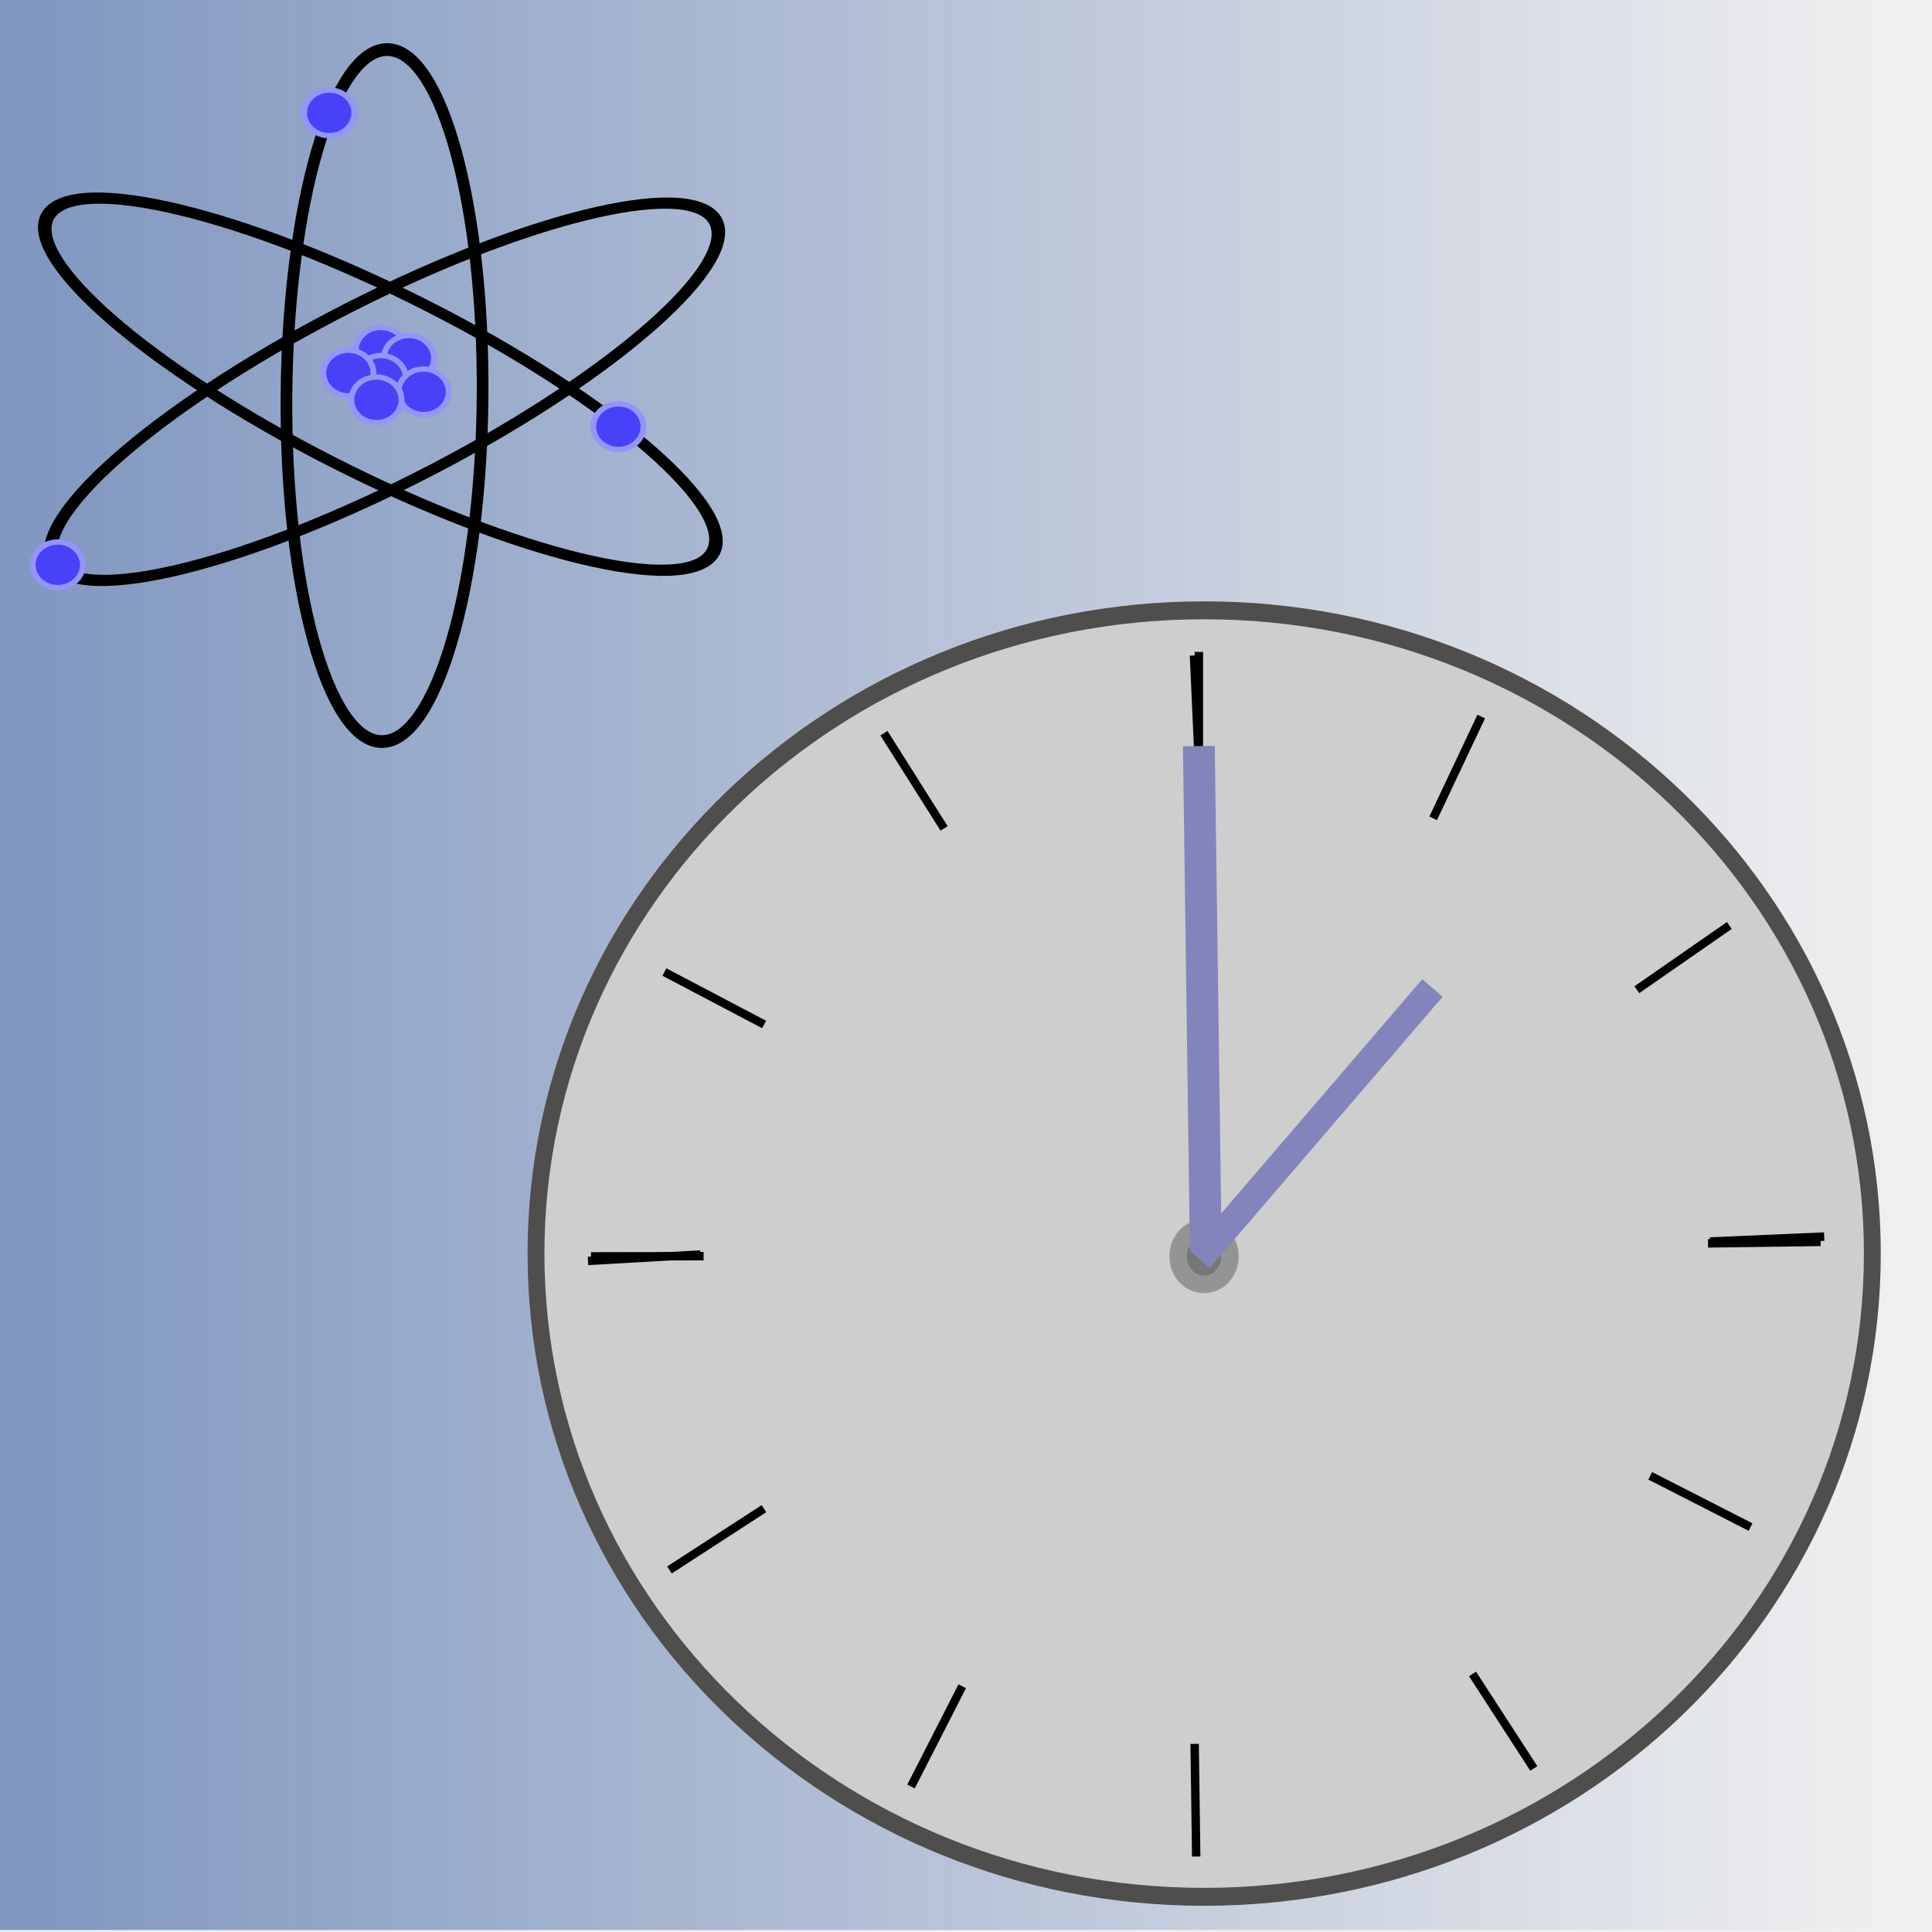
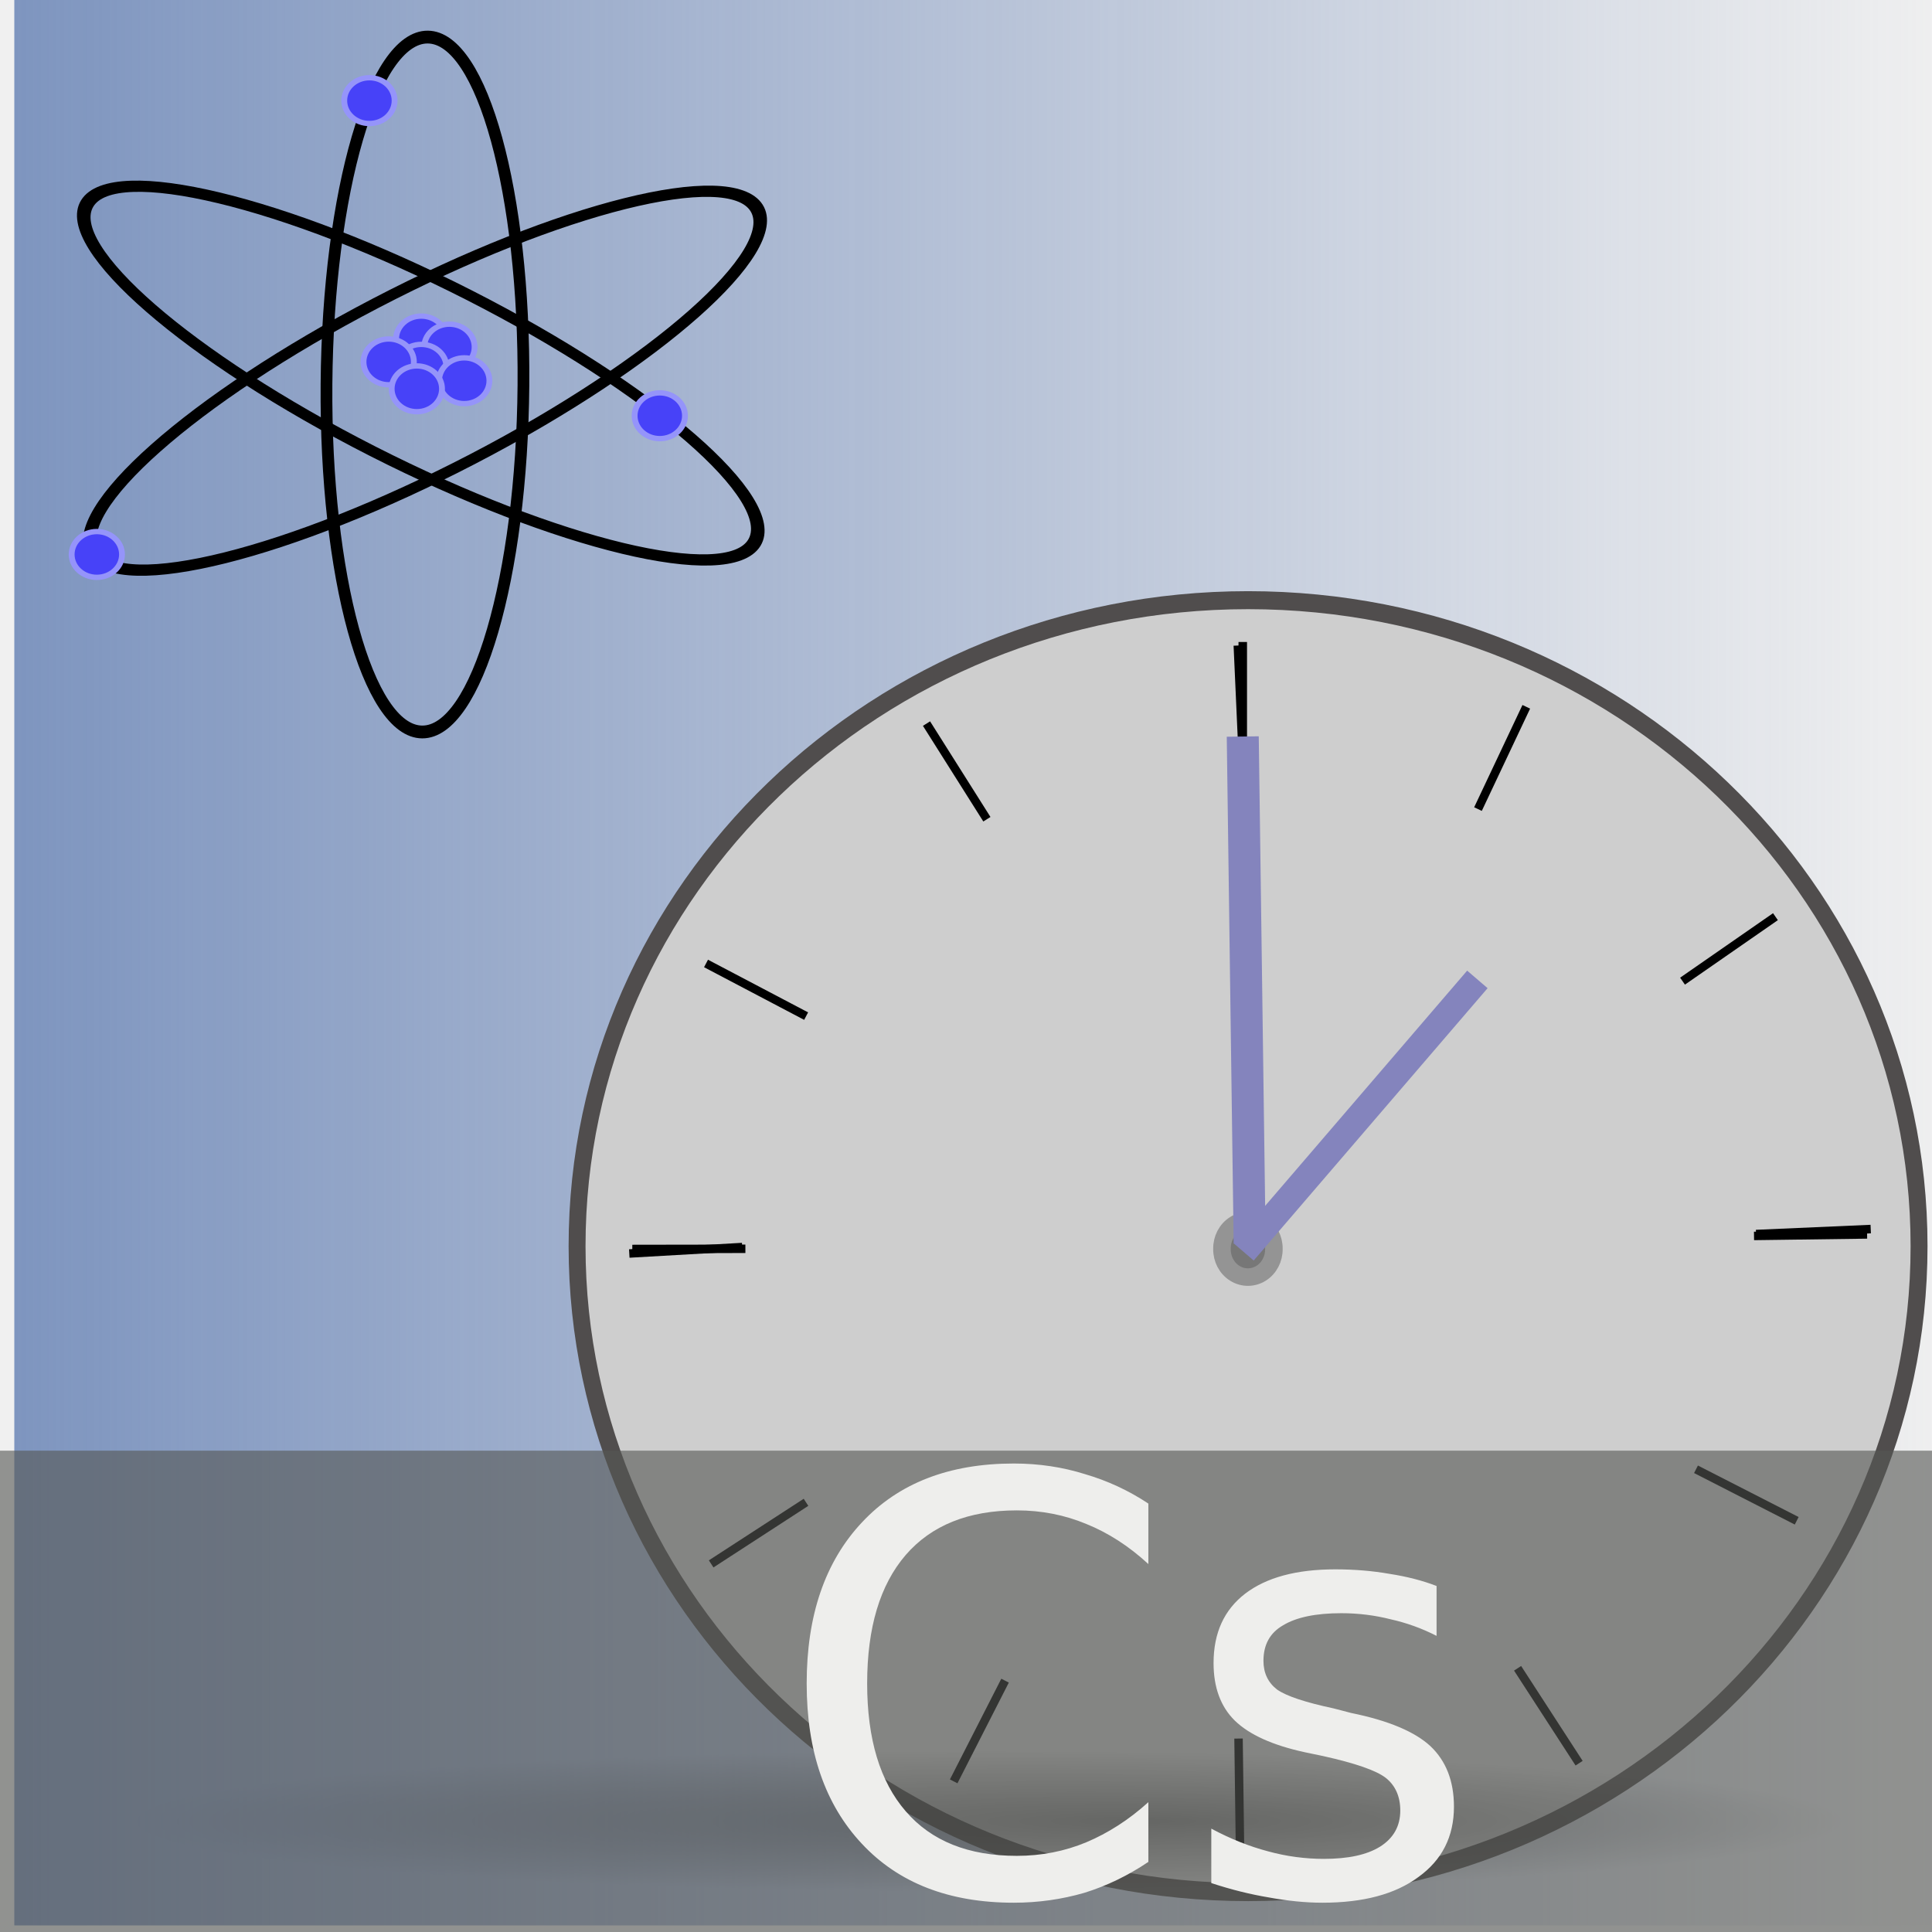
- <svg xmlns="http://www.w3.org/2000/svg" xmlns:xlink="http://www.w3.org/1999/xlink" width="40" height="40" id="svg2" version="1.0">
-   <defs id="defs4">
+ <svg xmlns="http://www.w3.org/2000/svg" xmlns:xlink="http://www.w3.org/1999/xlink" width="32px" height="32px" id="svg5151">
+   <defs id="defs5153">
    <linearGradient id="linearGradient18178">
      <stop style="stop-color:#7e95bf;stop-opacity:1;" offset="0" id="stop18180" />
      <stop style="stop-color:#7e95bf;stop-opacity:0;" offset="1" id="stop18182" />
    </linearGradient>
-     <linearGradient id="linearGradient3960">
-       <stop style="stop-color:#3224e0;stop-opacity:1;" offset="0" id="stop3962" />
-       <stop id="stop3968" offset="1" style="stop-color:#ffffff;stop-opacity:0.498;" />
-       <stop style="stop-color:#1200fd;stop-opacity:0.247;" offset="1" id="stop3970" />
-       <stop style="stop-color:#3224e0;stop-opacity:0;" offset="1" id="stop3964" />
+     <linearGradient xlink:href="#linearGradient18178" id="linearGradient18186" x1="-0.505" y1="99.995" x2="200.01" y2="99.995" gradientUnits="userSpaceOnUse" gradientTransform="matrix(0.1605415,0,0,0.1605415,0.3181536,-0.2172105)" />
+     <linearGradient id="linearGradient3291">
+       <stop style="stop-color:#000000;stop-opacity:1" offset="0" id="stop3293" />
+       <stop style="stop-color:#000000;stop-opacity:0" offset="1" id="stop3295" />
    </linearGradient>
-     <linearGradient xlink:href="#linearGradient18178" id="linearGradient18186" x1="-0.505" y1="99.995" x2="200.01" y2="99.995" gradientUnits="userSpaceOnUse" gradientTransform="matrix(0.199833,0,0,0.199833,-0.404146,-8.164974e-3)" />
+     <radialGradient cx="63.912" cy="115.709" r="63.912" fx="75.858" fy="115.709" id="radialGradient2595" xlink:href="#linearGradient3291" gradientUnits="userSpaceOnUse" gradientTransform="matrix(1,0,0,0.197802,0,92.82166)" />
  </defs>
  <g id="layer1">
-     <rect style="opacity:1;fill:url(#linearGradient18186);fill-opacity:1;fill-rule:evenodd;stroke:none;stroke-width:3.3;stroke-linecap:round;stroke-linejoin:round;stroke-miterlimit:4;stroke-dasharray:none;stroke-opacity:1" id="rect17303" width="40.07" height="39.969" x="-0.505" y="-0.01" />
-     <path style="opacity:1;fill:none;fill-opacity:1;fill-rule:evenodd;stroke:black;stroke-width:2;stroke-linecap:round;stroke-linejoin:round;stroke-miterlimit:4;stroke-dasharray:none;stroke-opacity:1" id="path18188" d="M 77.143 99.286 A 16.786 54.286 0 1 1  43.571,99.286 A 16.786 54.286 0 1 1  77.143 99.286 z" transform="matrix(5.907578e-2,-9.593475e-2,0.126669,6.445588e-2,-8.267192,7.345108)" />
-     <path style="opacity:1;fill:none;fill-opacity:1;fill-rule:evenodd;stroke:black;stroke-width:2;stroke-linecap:round;stroke-linejoin:round;stroke-miterlimit:4;stroke-dasharray:none;stroke-opacity:1" id="path18190" d="M 77.143 99.286 A 16.786 54.286 0 1 1  43.571,99.286 A 16.786 54.286 0 1 1  77.143 99.286 z" transform="matrix(6.013529e-2,9.5389e-2,-0.125949,6.561192e-2,16.83669,-4.160384)" />
-     <path style="opacity:1;fill:none;fill-opacity:1;fill-rule:evenodd;stroke:black;stroke-width:2;stroke-linecap:round;stroke-linejoin:round;stroke-miterlimit:4;stroke-dasharray:none;stroke-opacity:1" id="path18192" d="M 77.143 99.286 A 16.786 54.286 0 1 1  43.571,99.286 A 16.786 54.286 0 1 1  77.143 99.286 z" transform="matrix(0.120941,8.04449e-4,-1.062064e-3,0.131956,0.76707,-4.959982)" />
-     <path style="opacity:1;fill:#4742f8;fill-opacity:1;fill-rule:evenodd;stroke:#9594fa;stroke-width:1;stroke-linecap:round;stroke-linejoin:round;stroke-miterlimit:4;stroke-dasharray:none;stroke-opacity:1" id="path18194" d="M 103.288 95.702 A 4.293 4.293 0 1 1  94.702,95.702 A 4.293 4.293 0 1 1  103.288 95.702 z" transform="matrix(0.120945,0,0,0.109943,-4.087788,-3.270766)" />
-     <path style="opacity:1;fill:#4742f8;fill-opacity:1;fill-rule:evenodd;stroke:#9594fa;stroke-width:1;stroke-linecap:round;stroke-linejoin:round;stroke-miterlimit:4;stroke-dasharray:none;stroke-opacity:1" id="path18196" d="M 103.288 95.702 A 4.293 4.293 0 1 1  94.702,95.702 A 4.293 4.293 0 1 1  103.288 95.702 z" transform="matrix(0.120945,0,0,0.109943,-3.507493,-3.104177)" />
-     <path style="opacity:1;fill:#4742f8;fill-opacity:1;fill-rule:evenodd;stroke:#9594fa;stroke-width:1;stroke-linecap:round;stroke-linejoin:round;stroke-miterlimit:4;stroke-dasharray:none;stroke-opacity:1" id="path18198" d="M 103.288 95.702 A 4.293 4.293 0 1 1  94.702,95.702 A 4.293 4.293 0 1 1  103.288 95.702 z" transform="matrix(0.120945,0,0,0.109943,-4.087788,-2.687708)" />
-     <path style="opacity:1;fill:#4742f8;fill-opacity:1;fill-rule:evenodd;stroke:#9594fa;stroke-width:1;stroke-linecap:round;stroke-linejoin:round;stroke-miterlimit:4;stroke-dasharray:none;stroke-opacity:1" id="path18200" d="M 103.288 95.702 A 4.293 4.293 0 1 1  94.702,95.702 A 4.293 4.293 0 1 1  103.288 95.702 z" transform="matrix(0.120945,0,0,0.109943,-4.759726,-2.798766)" />
-     <path style="opacity:1;fill:#4742f8;fill-opacity:1;fill-rule:evenodd;stroke:#9594fa;stroke-width:1;stroke-linecap:round;stroke-linejoin:round;stroke-miterlimit:4;stroke-dasharray:none;stroke-opacity:1" id="path18202" d="M 103.288 95.702 A 4.293 4.293 0 1 1  94.702,95.702 A 4.293 4.293 0 1 1  103.288 95.702 z" transform="matrix(0.120945,0,0,0.109943,-3.202049,-2.410062)" />
-     <path style="opacity:1;fill:#4742f8;fill-opacity:1;fill-rule:evenodd;stroke:#9594fa;stroke-width:1;stroke-linecap:round;stroke-linejoin:round;stroke-miterlimit:4;stroke-dasharray:none;stroke-opacity:1" id="path18204" d="M 103.288 95.702 A 4.293 4.293 0 1 1  94.702,95.702 A 4.293 4.293 0 1 1  103.288 95.702 z" transform="matrix(0.120945,0,0,0.109943,-4.179431,-2.243473)" />
-     <path style="opacity:1;fill:#4742f8;fill-opacity:1;fill-rule:evenodd;stroke:#9594fa;stroke-width:1;stroke-linecap:round;stroke-linejoin:round;stroke-miterlimit:4;stroke-dasharray:none;stroke-opacity:1" id="path18206" d="M 103.288 95.702 A 4.293 4.293 0 1 1  94.702,95.702 A 4.293 4.293 0 1 1  103.288 95.702 z" transform="matrix(0.120945,0,0,0.109943,-10.77678,1.171579)" />
-     <path style="opacity:1;fill:#4742f8;fill-opacity:1;fill-rule:evenodd;stroke:#9594fa;stroke-width:1;stroke-linecap:round;stroke-linejoin:round;stroke-miterlimit:4;stroke-dasharray:none;stroke-opacity:1" id="path18208" d="M 103.288 95.702 A 4.293 4.293 0 1 1  94.702,95.702 A 4.293 4.293 0 1 1  103.288 95.702 z" transform="matrix(0.120945,0,0,0.109943,0.829658,-1.688177)" />
-     <path style="opacity:1;fill:#4742f8;fill-opacity:1;fill-rule:evenodd;stroke:#9594fa;stroke-width:1;stroke-linecap:round;stroke-linejoin:round;stroke-miterlimit:4;stroke-dasharray:none;stroke-opacity:1" id="path18210" d="M 103.288 95.702 A 4.293 4.293 0 1 1  94.702,95.702 A 4.293 4.293 0 1 1  103.288 95.702 z" transform="matrix(0.120945,0,0,0.109943,-5.156794,-8.185113)" />
-     <path style="opacity:1;fill:#cecece;fill-opacity:1;fill-rule:evenodd;stroke:#504d4d;stroke-width:1.809;stroke-linecap:round;stroke-linejoin:round;stroke-miterlimit:4;stroke-dasharray:none;stroke-opacity:1" id="path18212" d="M 198.495 141.159 A 71.721 64.902 0 1 1  55.053,141.159 A 71.721 64.902 0 1 1  198.495 141.159 z" transform="matrix(0.192884,0,0,0.205201,0.478312,-3.012162)" />
-     <path style="fill:none;fill-opacity:0.75;fill-rule:evenodd;stroke:black;stroke-width:0.175px;stroke-linecap:butt;stroke-linejoin:miter;stroke-opacity:1" d="M 24.821,13.498 C 24.821,15.863 24.821,15.863 24.821,15.863" id="path18214" />
-     <path style="fill:none;fill-opacity:0.75;fill-rule:evenodd;stroke:black;stroke-width:0.174px;stroke-linecap:butt;stroke-linejoin:miter;stroke-opacity:1" d="M 14.568,26.008 C 12.236,26.012 12.236,26.012 12.236,26.012" id="path18216" />
-     <path style="fill:none;fill-opacity:0.75;fill-rule:evenodd;stroke:black;stroke-width:0.174px;stroke-linecap:butt;stroke-linejoin:miter;stroke-opacity:1" d="M 15.82,21.211 C 13.756,20.125 13.756,20.125 13.756,20.125" id="path18218" />
-     <path style="fill:none;fill-opacity:0.75;fill-rule:evenodd;stroke:black;stroke-width:0.174px;stroke-linecap:butt;stroke-linejoin:miter;stroke-opacity:1" d="M 19.547,17.152 C 18.301,15.18 18.301,15.18 18.301,15.18" id="path18220" />
-     <path style="fill:none;fill-opacity:0.75;fill-rule:evenodd;stroke:black;stroke-width:0.175px;stroke-linecap:butt;stroke-linejoin:miter;stroke-opacity:1" d="M 37.768,25.602 C 35.404,25.704 35.404,25.704 35.404,25.704" id="path18222" />
-     <path style="fill:none;fill-opacity:0.75;fill-rule:evenodd;stroke:black;stroke-width:0.174px;stroke-linecap:butt;stroke-linejoin:miter;stroke-opacity:1" d="M 24.825,15.901 C 24.72,13.571 24.72,13.571 24.72,13.571" id="path18224" />
-     <path style="fill:none;fill-opacity:0.75;fill-rule:evenodd;stroke:black;stroke-width:0.174px;stroke-linecap:butt;stroke-linejoin:miter;stroke-opacity:1" d="M 29.672,16.943 C 30.667,14.835 30.667,14.835 30.667,14.835" id="path18226" />
-     <path style="fill:none;fill-opacity:0.75;fill-rule:evenodd;stroke:black;stroke-width:0.174px;stroke-linecap:butt;stroke-linejoin:miter;stroke-opacity:1" d="M 33.889,20.491 C 35.804,19.161 35.804,19.161 35.804,19.161" id="path18228" />
-     <path style="fill:none;fill-opacity:0.75;fill-rule:evenodd;stroke:black;stroke-width:0.174px;stroke-linecap:butt;stroke-linejoin:miter;stroke-opacity:1" d="M 24.734,36.105 C 24.766,38.437 24.766,38.437 24.766,38.437" id="path18230" />
-     <path style="fill:none;fill-opacity:0.75;fill-rule:evenodd;stroke:black;stroke-width:0.174px;stroke-linecap:butt;stroke-linejoin:miter;stroke-opacity:1" d="M 19.922,34.912 C 18.861,36.989 18.861,36.989 18.861,36.989" id="path18232" />
-     <path style="fill:none;fill-opacity:0.75;fill-rule:evenodd;stroke:black;stroke-width:0.174px;stroke-linecap:butt;stroke-linejoin:miter;stroke-opacity:1" d="M 15.817,31.235 C 13.861,32.504 13.861,32.504 13.861,32.504" id="path18234" />
-     <path style="fill:none;fill-opacity:0.75;fill-rule:evenodd;stroke:black;stroke-width:0.174px;stroke-linecap:butt;stroke-linejoin:miter;stroke-opacity:1" d="M 14.502,25.973 C 12.174,26.106 12.174,26.106 12.174,26.106" id="path18236" />
-     <path style="fill:none;fill-opacity:0.75;fill-rule:evenodd;stroke:black;stroke-width:0.174px;stroke-linecap:butt;stroke-linejoin:miter;stroke-opacity:1" d="M 35.362,25.743 C 37.694,25.712 37.694,25.712 37.694,25.712" id="path18238" />
-     <path style="fill:none;fill-opacity:0.75;fill-rule:evenodd;stroke:black;stroke-width:0.174px;stroke-linecap:butt;stroke-linejoin:miter;stroke-opacity:1" d="M 34.166,30.555 C 36.243,31.616 36.243,31.616 36.243,31.616" id="path18240" />
-     <path style="fill:none;fill-opacity:0.75;fill-rule:evenodd;stroke:black;stroke-width:0.174px;stroke-linecap:butt;stroke-linejoin:miter;stroke-opacity:1" d="M 30.487,34.657 C 31.756,36.614 31.756,36.614 31.756,36.614" id="path18242" />
-     <path style="opacity:1;fill:#777;fill-opacity:1;fill-rule:evenodd;stroke:#949494;stroke-width:1.809;stroke-linecap:round;stroke-linejoin:round;stroke-miterlimit:4;stroke-dasharray:none;stroke-opacity:1" id="path18244" d="M 111.786 121.071 A 2.679 2.857 0 1 1  106.429,121.071 A 2.679 2.857 0 1 1  111.786 121.071 z" transform="matrix(0.199833,0,0,0.199833,3.124898,1.815973)" />
-     <path style="fill:none;fill-opacity:0.75;fill-rule:evenodd;stroke:#8484bd;stroke-width:0.659;stroke-linecap:butt;stroke-linejoin:miter;stroke-miterlimit:4;stroke-dasharray:none;stroke-opacity:1" d="M 24.821,15.447 C 24.964,25.867 24.964,25.867 24.964,25.867" id="path18246" />
-     <path style="fill:none;fill-opacity:0.75;fill-rule:evenodd;stroke:#8484bd;stroke-width:0.556;stroke-linecap:butt;stroke-linejoin:miter;stroke-miterlimit:4;stroke-dasharray:none;stroke-opacity:1" d="M 29.658,20.455 C 24.837,26.07 24.837,26.07 24.837,26.07" id="path18248" />
+     <rect style="opacity:1;fill:url(#linearGradient18186);fill-opacity:1;fill-rule:evenodd;stroke:none;stroke-width:3.3;stroke-linecap:round;stroke-linejoin:round;stroke-miterlimit:4;stroke-dasharray:none;stroke-opacity:1" id="rect17303" width="32.191" height="32.11" x="0.237" y="-0.219" />
+     <path style="opacity:1;fill:none;fill-opacity:1;fill-rule:evenodd;stroke:#000000;stroke-width:2;stroke-linecap:round;stroke-linejoin:round;stroke-miterlimit:4;stroke-dasharray:none;stroke-opacity:1" id="path18188" d="M 77.143 99.286 A 16.786 54.286 0 1 1  43.571,99.286 A 16.786 54.286 0 1 1  77.143 99.286 z" transform="matrix(4.7460215e-2,-7.7071922e-2,0.1017632,5.1782472e-2,-5.998849,5.690252)" />
+     <path style="opacity:1;fill:none;fill-opacity:1;fill-rule:evenodd;stroke:#000000;stroke-width:2;stroke-linecap:round;stroke-linejoin:round;stroke-miterlimit:4;stroke-dasharray:none;stroke-opacity:1" id="path18190" d="M 77.143 99.286 A 16.786 54.286 0 1 1  43.571,99.286 A 16.786 54.286 0 1 1  77.143 99.286 z" transform="matrix(4.8311403e-2,7.6633477e-2,-0.1011847,5.271121e-2,14.16907,-3.553014)" />
+     <path style="opacity:1;fill:none;fill-opacity:1;fill-rule:evenodd;stroke:#000000;stroke-width:2;stroke-linecap:round;stroke-linejoin:round;stroke-miterlimit:4;stroke-dasharray:none;stroke-opacity:1" id="path18192" d="M 77.143 99.286 A 16.786 54.286 0 1 1  43.571,99.286 A 16.786 54.286 0 1 1  77.143 99.286 z" transform="matrix(9.7161407e-2,6.4627708e-4,-8.5323946e-4,0.1060106,1.259083,-4.195394)" />
+     <path style="opacity:1;fill:#4742f8;fill-opacity:1;fill-rule:evenodd;stroke:#9594fa;stroke-width:1;stroke-linecap:round;stroke-linejoin:round;stroke-miterlimit:4;stroke-dasharray:none;stroke-opacity:1" id="path18194" d="M 103.288 95.702 A 4.293 4.293 0 1 1  94.702,95.702 A 4.293 4.293 0 1 1  103.288 95.702 z" transform="matrix(9.7164622e-2,0,0,8.832585e-2,-2.641205,-2.838314)" />
+     <path style="opacity:1;fill:#4742f8;fill-opacity:1;fill-rule:evenodd;stroke:#9594fa;stroke-width:1;stroke-linecap:round;stroke-linejoin:round;stroke-miterlimit:4;stroke-dasharray:none;stroke-opacity:1" id="path18196" d="M 103.288 95.702 A 4.293 4.293 0 1 1  94.702,95.702 A 4.293 4.293 0 1 1  103.288 95.702 z" transform="matrix(9.7164622e-2,0,0,8.832585e-2,-2.175009,-2.70448)" />
+     <path style="opacity:1;fill:#4742f8;fill-opacity:1;fill-rule:evenodd;stroke:#9594fa;stroke-width:1;stroke-linecap:round;stroke-linejoin:round;stroke-miterlimit:4;stroke-dasharray:none;stroke-opacity:1" id="path18198" d="M 103.288 95.702 A 4.293 4.293 0 1 1  94.702,95.702 A 4.293 4.293 0 1 1  103.288 95.702 z" transform="matrix(9.7164622e-2,0,0,8.832585e-2,-2.641205,-2.369898)" />
+     <path style="opacity:1;fill:#4742f8;fill-opacity:1;fill-rule:evenodd;stroke:#9594fa;stroke-width:1;stroke-linecap:round;stroke-linejoin:round;stroke-miterlimit:4;stroke-dasharray:none;stroke-opacity:1" id="path18200" d="M 103.288 95.702 A 4.293 4.293 0 1 1  94.702,95.702 A 4.293 4.293 0 1 1  103.288 95.702 z" transform="matrix(9.7164622e-2,0,0,8.832585e-2,-3.181026,-2.459119)" />
+     <path style="opacity:1;fill:#4742f8;fill-opacity:1;fill-rule:evenodd;stroke:#9594fa;stroke-width:1;stroke-linecap:round;stroke-linejoin:round;stroke-miterlimit:4;stroke-dasharray:none;stroke-opacity:1" id="path18202" d="M 103.288 95.702 A 4.293 4.293 0 1 1  94.702,95.702 A 4.293 4.293 0 1 1  103.288 95.702 z" transform="matrix(9.7164622e-2,0,0,8.832585e-2,-1.929622,-2.146843)" />
+     <path style="opacity:1;fill:#4742f8;fill-opacity:1;fill-rule:evenodd;stroke:#9594fa;stroke-width:1;stroke-linecap:round;stroke-linejoin:round;stroke-miterlimit:4;stroke-dasharray:none;stroke-opacity:1" id="path18204" d="M 103.288 95.702 A 4.293 4.293 0 1 1  94.702,95.702 A 4.293 4.293 0 1 1  103.288 95.702 z" transform="matrix(9.7164622e-2,0,0,8.832585e-2,-2.71483,-2.013009)" />
+     <path style="opacity:1;fill:#4742f8;fill-opacity:1;fill-rule:evenodd;stroke:#9594fa;stroke-width:1;stroke-linecap:round;stroke-linejoin:round;stroke-miterlimit:4;stroke-dasharray:none;stroke-opacity:1" id="path18206" d="M 103.288 95.702 A 4.293 4.293 0 1 1  94.702,95.702 A 4.293 4.293 0 1 1  103.288 95.702 z" transform="matrix(9.7164622e-2,0,0,8.832585e-2,-8.014998,0.7305709)" />
+     <path style="opacity:1;fill:#4742f8;fill-opacity:1;fill-rule:evenodd;stroke:#9594fa;stroke-width:1;stroke-linecap:round;stroke-linejoin:round;stroke-miterlimit:4;stroke-dasharray:none;stroke-opacity:1" id="path18208" d="M 103.288 95.702 A 4.293 4.293 0 1 1  94.702,95.702 A 4.293 4.293 0 1 1  103.288 95.702 z" transform="matrix(9.7164622e-2,0,0,8.832585e-2,1.309365,-1.566896)" />
+     <path style="opacity:1;fill:#4742f8;fill-opacity:1;fill-rule:evenodd;stroke:#9594fa;stroke-width:1;stroke-linecap:round;stroke-linejoin:round;stroke-miterlimit:4;stroke-dasharray:none;stroke-opacity:1" id="path18210" d="M 103.288 95.702 A 4.293 4.293 0 1 1  94.702,95.702 A 4.293 4.293 0 1 1  103.288 95.702 z" transform="matrix(9.7164622e-2,0,0,8.832585e-2,-3.500022,-6.786395)" />
+     <path style="opacity:1;fill:#cecece;fill-opacity:1;fill-rule:evenodd;stroke:#504d4d;stroke-width:1.809;stroke-linecap:round;stroke-linejoin:round;stroke-miterlimit:4;stroke-dasharray:none;stroke-opacity:1" id="path18212" d="M 198.495 141.159 A 71.721 64.902 0 1 1  55.053,141.159 A 71.721 64.902 0 1 1  198.495 141.159 z" transform="matrix(0.1549588,0,0,0.1648541,1.027101,-2.630557)" />
+     <path style="fill:none;fill-opacity:0.75;fill-rule:evenodd;stroke:#000000;stroke-width:0.141px;stroke-linecap:butt;stroke-linejoin:miter;stroke-opacity:1" d="M 20.584,10.633 C 20.584,12.534 20.584,12.534 20.584,12.534" id="path18214" />
+     <path style="fill:none;fill-opacity:0.75;fill-rule:evenodd;stroke:#000000;stroke-width:0.14px;stroke-linecap:butt;stroke-linejoin:miter;stroke-opacity:1" d="M 12.346,20.684 C 10.473,20.687 10.473,20.687 10.473,20.687" id="path18216" />
+     <path style="fill:none;fill-opacity:0.75;fill-rule:evenodd;stroke:#000000;stroke-width:0.14px;stroke-linecap:butt;stroke-linejoin:miter;stroke-opacity:1" d="M 13.352,16.83 C 11.694,15.958 11.694,15.958 11.694,15.958" id="path18218" />
+     <path style="fill:none;fill-opacity:0.75;fill-rule:evenodd;stroke:#000000;stroke-width:0.14px;stroke-linecap:butt;stroke-linejoin:miter;stroke-opacity:1" d="M 16.346,13.569 C 15.346,11.985 15.346,11.985 15.346,11.985" id="path18220" />
+     <path style="fill:none;fill-opacity:0.75;fill-rule:evenodd;stroke:#000000;stroke-width:0.141px;stroke-linecap:butt;stroke-linejoin:miter;stroke-opacity:1" d="M 30.985,20.357 C 29.086,20.44 29.086,20.44 29.086,20.44" id="path18222" />
+     <path style="fill:none;fill-opacity:0.75;fill-rule:evenodd;stroke:#000000;stroke-width:0.14px;stroke-linecap:butt;stroke-linejoin:miter;stroke-opacity:1" d="M 20.586,12.564 C 20.502,10.692 20.502,10.692 20.502,10.692" id="path18224" />
+     <path style="fill:none;fill-opacity:0.75;fill-rule:evenodd;stroke:#000000;stroke-width:0.14px;stroke-linecap:butt;stroke-linejoin:miter;stroke-opacity:1" d="M 24.48,13.401 C 25.28,11.707 25.28,11.707 25.28,11.707" id="path18226" />
+     <path style="fill:none;fill-opacity:0.75;fill-rule:evenodd;stroke:#000000;stroke-width:0.14px;stroke-linecap:butt;stroke-linejoin:miter;stroke-opacity:1" d="M 27.868,16.251 C 29.407,15.183 29.407,15.183 29.407,15.183" id="path18228" />
+     <path style="fill:none;fill-opacity:0.75;fill-rule:evenodd;stroke:#000000;stroke-width:0.14px;stroke-linecap:butt;stroke-linejoin:miter;stroke-opacity:1" d="M 20.514,28.796 C 20.539,30.669 20.539,30.669 20.539,30.669" id="path18230" />
+     <path style="fill:none;fill-opacity:0.75;fill-rule:evenodd;stroke:#000000;stroke-width:0.14px;stroke-linecap:butt;stroke-linejoin:miter;stroke-opacity:1" d="M 16.647,27.837 C 15.796,29.505 15.796,29.505 15.796,29.505" id="path18232" />
+     <path style="fill:none;fill-opacity:0.75;fill-rule:evenodd;stroke:#000000;stroke-width:0.14px;stroke-linecap:butt;stroke-linejoin:miter;stroke-opacity:1" d="M 13.35,24.883 C 11.779,25.903 11.779,25.903 11.779,25.903" id="path18234" />
+     <path style="fill:none;fill-opacity:0.75;fill-rule:evenodd;stroke:#000000;stroke-width:0.14px;stroke-linecap:butt;stroke-linejoin:miter;stroke-opacity:1" d="M 12.293,20.655 C 10.423,20.762 10.423,20.762 10.423,20.762" id="path18236" />
+     <path style="fill:none;fill-opacity:0.75;fill-rule:evenodd;stroke:#000000;stroke-width:0.14px;stroke-linecap:butt;stroke-linejoin:miter;stroke-opacity:1" d="M 29.052,20.471 C 30.925,20.446 30.925,20.446 30.925,20.446" id="path18238" />
+     <path style="fill:none;fill-opacity:0.75;fill-rule:evenodd;stroke:#000000;stroke-width:0.14px;stroke-linecap:butt;stroke-linejoin:miter;stroke-opacity:1" d="M 28.091,24.336 C 29.759,25.189 29.759,25.189 29.759,25.189" id="path18240" />
+     <path style="fill:none;fill-opacity:0.75;fill-rule:evenodd;stroke:#000000;stroke-width:0.14px;stroke-linecap:butt;stroke-linejoin:miter;stroke-opacity:1" d="M 25.136,27.632 C 26.155,29.204 26.155,29.204 26.155,29.204" id="path18242" />
+     <path style="opacity:1;fill:#777777;fill-opacity:1;fill-rule:evenodd;stroke:#949494;stroke-width:1.809;stroke-linecap:round;stroke-linejoin:round;stroke-miterlimit:4;stroke-dasharray:none;stroke-opacity:1" id="path18244" d="M 111.786 121.071 A 2.679 2.857 0 1 1  106.429,121.071 A 2.679 2.857 0 1 1  111.786 121.071 z" transform="matrix(0.1605415,0,0,0.1605415,3.153312,1.248263)" />
+     <path style="fill:none;fill-opacity:0.75;fill-rule:evenodd;stroke:#8484bd;stroke-width:0.53;stroke-linecap:butt;stroke-linejoin:miter;stroke-miterlimit:4;stroke-dasharray:none;stroke-opacity:1" d="M 20.584,12.199 C 20.698,20.571 20.698,20.571 20.698,20.571" id="path18246" />
+     <path style="fill:none;fill-opacity:0.75;fill-rule:evenodd;stroke:#8484bd;stroke-width:0.446;stroke-linecap:butt;stroke-linejoin:miter;stroke-miterlimit:4;stroke-dasharray:none;stroke-opacity:1" d="M 24.47,16.222 C 20.596,20.733 20.596,20.733 20.596,20.733" id="path18248" />
+     <g id="g5163" transform="matrix(0.8013253,0,0,0.8013253,1.5743198e-3,-1.217474e-2)">
+       <path d="M 127.824,115.709 C 127.824,122.691 99.21,128.351 63.912,128.351 C 28.614,128.351 4.3227263e-15,122.691 0,115.709 C -4.3227263e-15,108.727 28.614,103.067 63.912,103.067 C 99.21,103.067 127.824,108.727 127.824,115.709 L 127.824,115.709 z " transform="matrix(0.2772262,0,0,0.1155117,2.70576,24.29338)" style="opacity:0.381;fill:url(#radialGradient2595);fill-opacity:1;fill-rule:nonzero;stroke:none;stroke-width:0;stroke-linecap:round;stroke-linejoin:round;stroke-miterlimit:4;stroke-dasharray:none;stroke-dashoffset:4;stroke-opacity:1" id="path2593" />
+       <path d="M 10.957,1.02 L 10.957,-1.775 L 10.957,1.02 z " style="fill:#ffffff;fill-opacity:0.757;fill-rule:nonzero;stroke:none;stroke-width:0.5;stroke-linecap:round;stroke-linejoin:round;stroke-miterlimit:4;stroke-dasharray:none;stroke-dashoffset:4;stroke-opacity:1" id="path2276" />
+       <rect width="40.002" height="10.005" x="-0.002" y="30" style="opacity:0.612;fill:#555753;fill-opacity:1;fill-rule:nonzero;stroke:none;stroke-width:0.7;stroke-linecap:round;stroke-linejoin:miter;stroke-miterlimit:4;stroke-dasharray:none;stroke-opacity:1" id="rect1951" />
+       <text x="16" y="39.168" style="font-size:12px;font-style:normal;font-weight:normal;fill:#eeeeec;fill-opacity:1;stroke:none;stroke-width:1px;stroke-linecap:butt;stroke-linejoin:miter;stroke-opacity:1;font-family:Bitstream Vera Sans" id="text2840" xml:space="preserve">
+         <tspan x="16" y="39.168" id="tspan2842">Cs</tspan>
+       </text>
+     </g>
  </g>
</svg>
